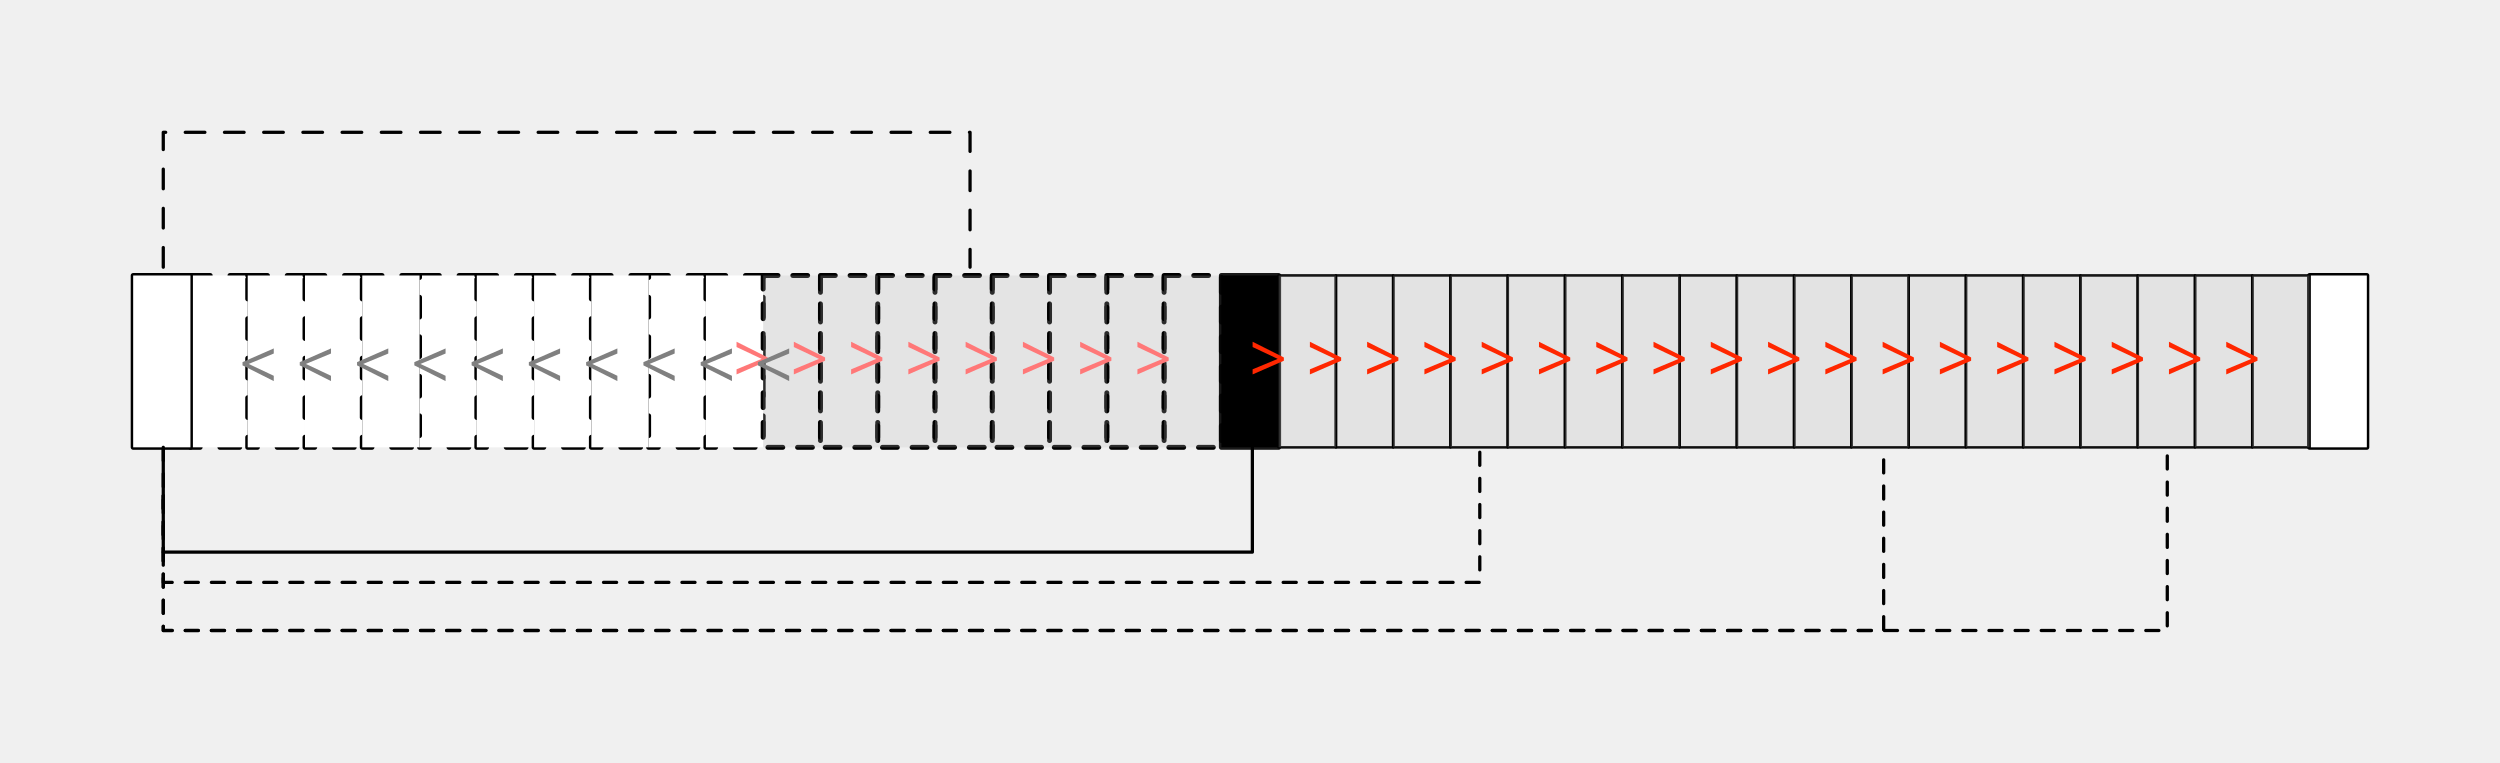
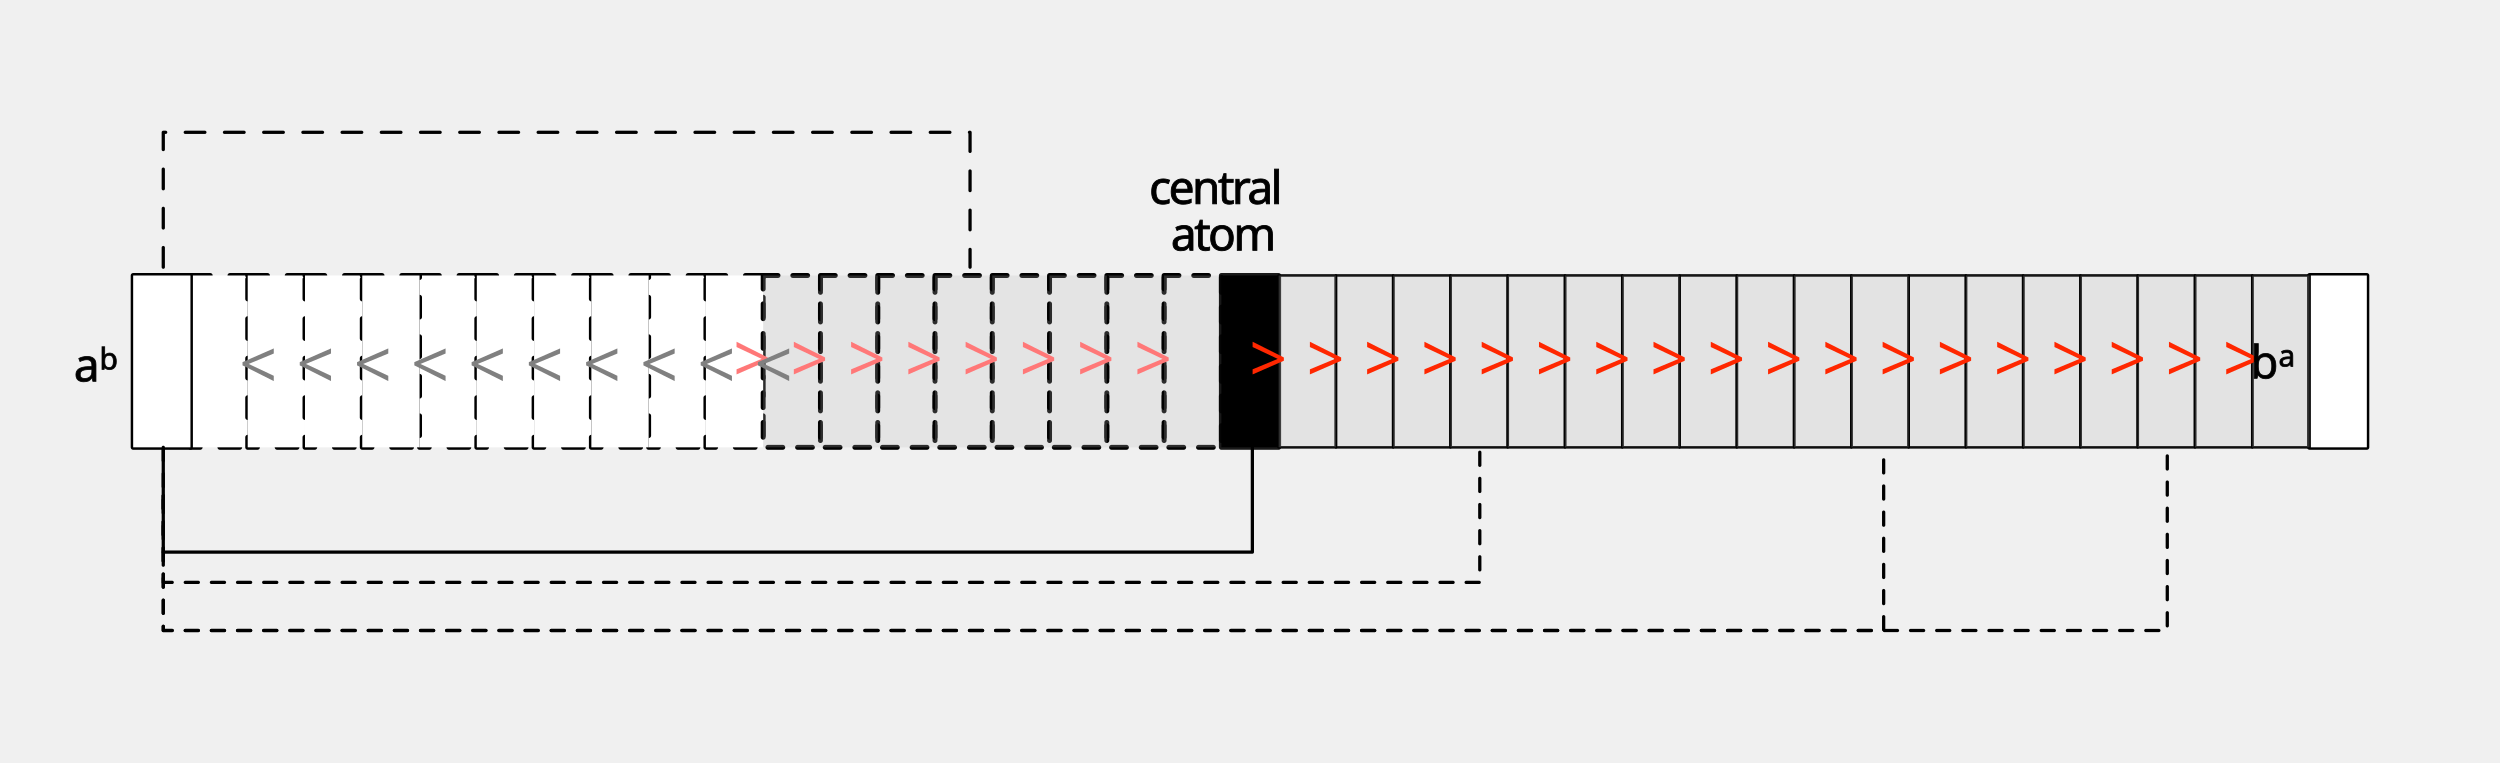
<svg xmlns="http://www.w3.org/2000/svg" width="191.274" height="58.364" id="svg2" version="1.0">
  <defs id="defs4">
    </defs>
  <g id="layer1" transform="translate(75.66095,211.2985)">
    <rect style="opacity:1;fill:#ffffff;fill-opacity:1;fill-rule:evenodd;stroke:#000000;stroke-width:0.378;stroke-linecap:round;stroke-linejoin:round;stroke-miterlimit:4;stroke-dasharray:1.512, 1.512;stroke-dashoffset:0;stroke-opacity:1;paint-order:stroke fill markers;stop-color:#000000" id="rect857-5" width="4.382" height="13.146" x="-61.09" y="-190.22" />
    <path style="fill:none;stroke:#000000;stroke-width:0.25;stroke-linecap:round;stroke-linejoin:round;stroke-miterlimit:4;stroke-dasharray:1, 1;stroke-dashoffset:0;stroke-opacity:1" d="m -63.169,-177.057 v 10.317 h 100.726 v -10.317" id="path873-5-5" />
    <rect style="opacity:1;fill:#ffffff;fill-opacity:1;fill-rule:evenodd;stroke:#000000;stroke-width:0.378;stroke-linecap:round;stroke-linejoin:round;stroke-miterlimit:4;stroke-dasharray:none;stroke-dashoffset:0;stroke-opacity:1;paint-order:stroke fill markers;stop-color:#000000" id="rect857" width="4.382" height="13.146" x="-65.472" y="-190.22" />
    <rect style="opacity:1;fill:#ffffff;fill-opacity:1;fill-rule:evenodd;stroke:#000000;stroke-width:0.378;stroke-linecap:round;stroke-linejoin:round;stroke-miterlimit:4;stroke-dasharray:1.512, 1.512;stroke-dashoffset:0;stroke-opacity:1;paint-order:stroke fill markers;stop-color:#000000" id="rect857-5-5" width="4.382" height="13.146" x="-56.708" y="-190.22" />
    <rect style="opacity:1;fill:#ffffff;fill-opacity:1;fill-rule:evenodd;stroke:#000000;stroke-width:0.378;stroke-linecap:round;stroke-linejoin:round;stroke-miterlimit:4;stroke-dasharray:1.512, 1.512;stroke-dashoffset:0;stroke-opacity:1;paint-order:stroke fill markers;stop-color:#000000" id="rect857-5-2" width="4.382" height="13.146" x="-52.326" y="-190.22" />
    <rect style="opacity:1;fill:#ffffff;fill-opacity:1;fill-rule:evenodd;stroke:#000000;stroke-width:0.378;stroke-linecap:round;stroke-linejoin:round;stroke-miterlimit:4;stroke-dasharray:1.512, 1.512;stroke-dashoffset:0;stroke-opacity:1;paint-order:stroke fill markers;stop-color:#000000" id="rect857-5-3" width="4.382" height="13.146" x="-43.562" y="-190.22" />
    <rect style="opacity:1;fill:#ffffff;fill-opacity:1;fill-rule:evenodd;stroke:#000000;stroke-width:0.378;stroke-linecap:round;stroke-linejoin:round;stroke-miterlimit:4;stroke-dasharray:1.512, 1.512;stroke-dashoffset:0;stroke-opacity:1;paint-order:stroke fill markers;stop-color:#000000" id="rect857-6" width="4.382" height="13.146" x="-47.944" y="-190.22" />
    <rect style="opacity:1;fill:#ffffff;fill-opacity:1;fill-rule:evenodd;stroke:#000000;stroke-width:0.378;stroke-linecap:round;stroke-linejoin:round;stroke-miterlimit:4;stroke-dasharray:1.512, 1.512;stroke-dashoffset:0;stroke-opacity:1;paint-order:stroke fill markers;stop-color:#000000" id="rect857-5-5-3" width="4.382" height="13.146" x="-39.18" y="-190.22" />
    <rect style="opacity:1;fill:#ffffff;fill-opacity:1;fill-rule:evenodd;stroke:#000000;stroke-width:0.378;stroke-linecap:round;stroke-linejoin:round;stroke-miterlimit:4;stroke-dasharray:1.512, 1.512;stroke-dashoffset:0;stroke-opacity:1;paint-order:stroke fill markers;stop-color:#000000" id="rect857-5-2-0" width="4.382" height="13.146" x="-34.798" y="-190.22" />
    <rect style="opacity:1;fill:#ffffff;fill-opacity:1;fill-rule:evenodd;stroke:#000000;stroke-width:0.378;stroke-linecap:round;stroke-linejoin:round;stroke-miterlimit:4;stroke-dasharray:1.512, 1.512;stroke-dashoffset:0;stroke-opacity:1;paint-order:stroke fill markers;stop-color:#000000" id="rect857-5-38" width="4.382" height="13.146" x="-26.034" y="-190.22" />
    <rect style="opacity:1;fill:#ffffff;fill-opacity:1;fill-rule:evenodd;stroke:#000000;stroke-width:0.378;stroke-linecap:round;stroke-linejoin:round;stroke-miterlimit:4;stroke-dasharray:1.512, 1.512;stroke-dashoffset:0;stroke-opacity:1;paint-order:stroke fill markers;stop-color:#000000" id="rect857-4" width="4.382" height="13.146" x="-30.416" y="-190.22" />
    <rect style="opacity:1;fill:#ffffff;fill-opacity:1;fill-rule:evenodd;stroke:#000000;stroke-width:0.378;stroke-linecap:round;stroke-linejoin:round;stroke-miterlimit:4;stroke-dasharray:1.512, 1.512;stroke-dashoffset:0;stroke-opacity:1;paint-order:stroke fill markers;stop-color:#000000" id="rect857-5-5-0" width="4.382" height="13.146" x="-21.652" y="-190.22" />
    <rect style="opacity:1;fill:#bababa;fill-opacity:0.238;fill-rule:evenodd;stroke:#000000;stroke-width:0.378;stroke-linecap:round;stroke-linejoin:round;stroke-miterlimit:4;stroke-dasharray:1.134, 1.134;stroke-dashoffset:0;stroke-opacity:1;paint-order:stroke fill markers;stop-color:#000000" id="rect857-5-2-09" width="4.382" height="13.146" x="-17.271" y="-190.22" />
    <rect style="opacity:1;fill:#bababa;fill-opacity:0.238;fill-rule:evenodd;stroke:#000000;stroke-width:0.378;stroke-linecap:round;stroke-linejoin:round;stroke-miterlimit:4;stroke-dasharray:1.134, 1.134;stroke-dashoffset:0;stroke-opacity:1;paint-order:stroke fill markers;stop-color:#000000" id="rect857-5-55" width="4.382" height="13.146" x="-8.507" y="-190.22" />
    <rect style="opacity:1;fill:#bababa;fill-opacity:0.238;fill-rule:evenodd;stroke:#000000;stroke-width:0.378;stroke-linecap:round;stroke-linejoin:round;stroke-miterlimit:4;stroke-dasharray:1.134, 1.134;stroke-dashoffset:0;stroke-opacity:1;paint-order:stroke fill markers;stop-color:#000000" id="rect857-8" width="4.382" height="13.146" x="-12.889" y="-190.22" />
    <rect style="opacity:1;fill:#bababa;fill-opacity:0.238;fill-rule:evenodd;stroke:#000000;stroke-width:0.378;stroke-linecap:round;stroke-linejoin:round;stroke-miterlimit:4;stroke-dasharray:1.134, 1.134;stroke-dashoffset:0;stroke-opacity:1;paint-order:stroke fill markers;stop-color:#000000" id="rect857-5-5-5" width="4.382" height="13.146" x="-4.125" y="-190.22" />
    <rect style="opacity:1;fill:#bababa;fill-opacity:0.238;fill-rule:evenodd;stroke:#000000;stroke-width:0.378;stroke-linecap:round;stroke-linejoin:round;stroke-miterlimit:4;stroke-dasharray:1.134, 1.134;stroke-dashoffset:0;stroke-opacity:1;paint-order:stroke fill markers;stop-color:#000000" id="rect857-5-2-6" width="4.382" height="13.146" x="0.257" y="-190.22" />
    <rect style="opacity:1;fill:#bababa;fill-opacity:0.238;fill-rule:evenodd;stroke:#000000;stroke-width:0.378;stroke-linecap:round;stroke-linejoin:round;stroke-miterlimit:4;stroke-dasharray:1.134, 1.134;stroke-dashoffset:0;stroke-opacity:1;paint-order:stroke fill markers;stop-color:#000000" id="rect857-5-9" width="4.382" height="13.146" x="9.021" y="-190.22" />
    <rect style="opacity:1;fill:#bababa;fill-opacity:0.238;fill-rule:evenodd;stroke:#000000;stroke-width:0.378;stroke-linecap:round;stroke-linejoin:round;stroke-miterlimit:4;stroke-dasharray:1.134, 1.134;stroke-dashoffset:0;stroke-opacity:1;paint-order:stroke fill markers;stop-color:#000000" id="rect857-0" width="4.382" height="13.146" x="4.639" y="-190.22" />
    <rect style="opacity:1;fill:#bababa;fill-opacity:0.238;fill-rule:evenodd;stroke:#000000;stroke-width:0.378;stroke-linecap:round;stroke-linejoin:round;stroke-miterlimit:4;stroke-dasharray:1.134, 1.134;stroke-dashoffset:0;stroke-opacity:1;paint-order:stroke fill markers;stop-color:#000000" id="rect857-5-5-55" width="4.382" height="13.146" x="13.403" y="-190.22" />
    <rect style="opacity:1;fill:#000000;fill-opacity:1;fill-rule:evenodd;stroke:#000000;stroke-width:0.378;stroke-linecap:round;stroke-linejoin:round;stroke-miterlimit:4;stroke-dasharray:none;stroke-dashoffset:0;stroke-opacity:0.894;paint-order:stroke fill markers;stop-color:#000000" id="rect857-5-2-63" width="4.382" height="13.146" x="17.785" y="-190.22" />
    <rect style="opacity:1;fill:#bababa;fill-opacity:0.239;fill-rule:evenodd;stroke:#000000;stroke-width:0.2;stroke-linecap:round;stroke-linejoin:round;stroke-miterlimit:4;stroke-dasharray:none;stroke-dashoffset:0;stroke-opacity:1;paint-order:stroke fill markers;stop-color:#000000" id="rect857-5-4" width="4.382" height="13.146" x="26.549" y="-190.22" />
    <rect style="opacity:1;fill:#bababa;fill-opacity:0.239;fill-rule:evenodd;stroke:#000000;stroke-width:0.2;stroke-linecap:round;stroke-linejoin:round;stroke-miterlimit:4;stroke-dasharray:none;stroke-dashoffset:0;stroke-opacity:1;paint-order:stroke fill markers;stop-color:#000000" id="rect857-7" width="4.382" height="13.146" x="22.167" y="-190.22" />
    <rect style="opacity:1;fill:#bababa;fill-opacity:0.239;fill-rule:evenodd;stroke:#000000;stroke-width:0.2;stroke-linecap:round;stroke-linejoin:round;stroke-miterlimit:4;stroke-dasharray:none;stroke-dashoffset:0;stroke-opacity:1;paint-order:stroke fill markers;stop-color:#000000" id="rect857-5-5-4" width="4.382" height="13.146" x="30.931" y="-190.22" />
    <rect style="opacity:1;fill:#bababa;fill-opacity:0.239;fill-rule:evenodd;stroke:#000000;stroke-width:0.2;stroke-linecap:round;stroke-linejoin:round;stroke-miterlimit:4;stroke-dasharray:none;stroke-dashoffset:0;stroke-opacity:1;paint-order:stroke fill markers;stop-color:#000000" id="rect857-5-2-1" width="4.382" height="13.146" x="35.313" y="-190.22" />
    <rect style="opacity:1;fill:#bababa;fill-opacity:0.239;fill-rule:evenodd;stroke:#000000;stroke-width:0.2;stroke-linecap:round;stroke-linejoin:round;stroke-miterlimit:4;stroke-dasharray:none;stroke-dashoffset:0;stroke-opacity:1;paint-order:stroke fill markers;stop-color:#000000" id="rect857-5-5-5-9" width="4.382" height="13.146" x="39.695" y="-190.22" />
    <rect style="opacity:1;fill:#bababa;fill-opacity:0.239;fill-rule:evenodd;stroke:#000000;stroke-width:0.2;stroke-linecap:round;stroke-linejoin:round;stroke-miterlimit:4;stroke-dasharray:none;stroke-dashoffset:0;stroke-opacity:1;paint-order:stroke fill markers;stop-color:#000000" id="rect857-5-2-6-7" width="4.382" height="13.146" x="44.077" y="-190.22" />
    <rect style="opacity:1;fill:#bababa;fill-opacity:0.239;fill-rule:evenodd;stroke:#000000;stroke-width:0.2;stroke-linecap:round;stroke-linejoin:round;stroke-miterlimit:4;stroke-dasharray:none;stroke-dashoffset:0;stroke-opacity:1;paint-order:stroke fill markers;stop-color:#000000" id="rect857-5-9-3" width="4.382" height="13.146" x="52.841" y="-190.22" />
    <rect style="opacity:1;fill:#bababa;fill-opacity:0.239;fill-rule:evenodd;stroke:#000000;stroke-width:0.2;stroke-linecap:round;stroke-linejoin:round;stroke-miterlimit:4;stroke-dasharray:none;stroke-dashoffset:0;stroke-opacity:1;paint-order:stroke fill markers;stop-color:#000000" id="rect857-0-1" width="4.382" height="13.146" x="48.459" y="-190.22" />
    <rect style="opacity:1;fill:#bababa;fill-opacity:0.239;fill-rule:evenodd;stroke:#000000;stroke-width:0.2;stroke-linecap:round;stroke-linejoin:round;stroke-miterlimit:4;stroke-dasharray:none;stroke-dashoffset:0;stroke-opacity:1;paint-order:stroke fill markers;stop-color:#000000" id="rect857-5-5-55-0" width="4.382" height="13.146" x="57.223" y="-190.22" />
    <rect style="opacity:1;fill:#bababa;fill-opacity:0.239;fill-rule:evenodd;stroke:#000000;stroke-width:0.2;stroke-linecap:round;stroke-linejoin:round;stroke-miterlimit:4;stroke-dasharray:none;stroke-dashoffset:0;stroke-opacity:1;paint-order:stroke fill markers;stop-color:#000000" id="rect857-5-2-63-2" width="4.382" height="13.146" x="61.605" y="-190.22" />
    <rect style="opacity:1;fill:#bababa;fill-opacity:0.239;fill-rule:evenodd;stroke:#000000;stroke-width:0.2;stroke-linecap:round;stroke-linejoin:round;stroke-miterlimit:4;stroke-dasharray:none;stroke-dashoffset:0;stroke-opacity:1;paint-order:stroke fill markers;stop-color:#000000" id="rect857-5-4-3" width="4.382" height="13.146" x="70.368" y="-190.22" />
    <rect style="opacity:1;fill:#bababa;fill-opacity:0.239;fill-rule:evenodd;stroke:#000000;stroke-width:0.2;stroke-linecap:round;stroke-linejoin:round;stroke-miterlimit:4;stroke-dasharray:none;stroke-dashoffset:0;stroke-opacity:1;paint-order:stroke fill markers;stop-color:#000000" id="rect857-7-7" width="4.382" height="13.146" x="65.986" y="-190.22" />
    <rect style="opacity:1;fill:#bababa;fill-opacity:0.239;fill-rule:evenodd;stroke:#000000;stroke-width:0.2;stroke-linecap:round;stroke-linejoin:round;stroke-miterlimit:4;stroke-dasharray:none;stroke-dashoffset:0;stroke-opacity:1;paint-order:stroke fill markers;stop-color:#000000" id="rect857-5-5-4-1" width="4.382" height="13.146" x="74.75" y="-190.22" />
    <rect style="opacity:1;fill:#bababa;fill-opacity:0.239;fill-rule:evenodd;stroke:#000000;stroke-width:0.2;stroke-linecap:round;stroke-linejoin:round;stroke-miterlimit:4;stroke-dasharray:none;stroke-dashoffset:0;stroke-opacity:1;paint-order:stroke fill markers;stop-color:#000000" id="rect857-5-2-1-8" width="4.382" height="13.146" x="79.132" y="-190.22" />
    <rect style="opacity:1;fill:#bababa;fill-opacity:0.239;fill-rule:evenodd;stroke:#000000;stroke-width:0.2;stroke-linecap:round;stroke-linejoin:round;stroke-miterlimit:4;stroke-dasharray:none;stroke-dashoffset:0;stroke-opacity:1;paint-order:stroke fill markers;stop-color:#000000" id="rect857-5-4-3-1" width="4.382" height="13.146" x="83.514" y="-190.22" />
    <rect style="opacity:1;fill:#bababa;fill-opacity:0.239;fill-rule:evenodd;stroke:#000000;stroke-width:0.2;stroke-linecap:round;stroke-linejoin:round;stroke-miterlimit:4;stroke-dasharray:none;stroke-dashoffset:0;stroke-opacity:1;paint-order:stroke fill markers;stop-color:#000000" id="rect857-5-5-4-1-0" width="4.382" height="13.146" x="87.896" y="-190.22" />
    <rect style="opacity:1;fill:#ffffff;fill-opacity:1;fill-rule:evenodd;stroke:#000000;stroke-width:0.378;stroke-linecap:round;stroke-linejoin:round;stroke-miterlimit:4;stroke-dasharray:none;stroke-dashoffset:0;stroke-opacity:1;paint-order:stroke fill markers;stop-color:#000000" id="rect857-5-2-1-8-3" width="4.382" height="13.146" x="101.042" y="-190.22" />
    <path style="fill:none;stroke:#000000;stroke-width:0.25;stroke-linecap:round;stroke-linejoin:round;stroke-miterlimit:4;stroke-dasharray:1, 1;stroke-dashoffset:0;stroke-opacity:1" d="m -63.169,-173.376 v 10.317 H 68.457 v -14.017" id="path873-5-5-7" />
    <path style="fill:none;stroke:#000000;stroke-width:0.25;stroke-linecap:round;stroke-linejoin:round;stroke-miterlimit:4;stroke-dasharray:none;stroke-opacity:1" d="m -63.169,-177.074 v 8.017 h 83.326 v -8.017" id="path873-8" />
    <rect style="fill:#bababa;fill-opacity:0.239;fill-rule:evenodd;stroke:#000000;stroke-width:0.2;stroke-linecap:round;stroke-linejoin:round;stroke-miterlimit:4;stroke-dasharray:none;stroke-dashoffset:0;stroke-opacity:1;paint-order:stroke fill markers;stop-color:#000000" id="rect857-5-4-3-1-4" width="4.382" height="13.146" x="92.278" y="-190.22" />
    <rect style="fill:#bababa;fill-opacity:0.239;fill-rule:evenodd;stroke:#000000;stroke-width:0.2;stroke-linecap:round;stroke-linejoin:round;stroke-miterlimit:4;stroke-dasharray:none;stroke-dashoffset:0;stroke-opacity:1;paint-order:stroke fill markers;stop-color:#000000" id="rect857-5-5-4-1-0-3" width="4.382" height="13.146" x="96.66" y="-190.22" />
    <path style="fill:none;stroke:#000000;stroke-width:0.25;stroke-linecap:round;stroke-linejoin:round;stroke-miterlimit:4;stroke-dasharray:1, 1;stroke-dashoffset:0;stroke-opacity:1" d="m -63.169,-173.376 v 10.317 H 90.157 v -14.217" id="path873-5-5-7-9" />
    <path style="fill:none;stroke:#000000;stroke-width:0.25;stroke-linecap:round;stroke-linejoin:round;stroke-miterlimit:4;stroke-dasharray:1.5,1.5;stroke-dashoffset:0;stroke-opacity:1" d="m -63.169,-190.857 v -10.317 h 61.726 v 10.317" id="path873-5-5-3" />
    <text xml:space="preserve" style="font-size:5.084px;line-height:1.25;font-family:Palatino;-inkscape-font-specification:Palatino;font-variant-ligatures:none;text-align:center;letter-spacing:-0.132px;text-anchor:middle;stroke-width:0.095;fill:#ff2700;fill-opacity:1;" x="24.36" y="-182.058" id="text886">
      <tspan id="tspan884" x="24.294" y="-182.058" style="font-style:normal;font-variant:normal;font-weight:normal;font-stretch:normal;font-family:'SF Mono';-inkscape-font-specification:'SF Mono';stroke-width:0.095;fill:#ff2700;fill-opacity:1;">&gt;</tspan>
    </text>
    <text xml:space="preserve" style="font-size:5.084px;line-height:1.25;font-family:Palatino;-inkscape-font-specification:Palatino;font-variant-ligatures:none;text-align:center;letter-spacing:-0.132px;text-anchor:middle;stroke-width:0.095;fill:#ff2700;fill-opacity:1;" x="28.742" y="-182.058" id="text886-9">
      <tspan id="tspan884-0" x="28.676" y="-182.058" style="font-style:normal;font-variant:normal;font-weight:normal;font-stretch:normal;font-family:'SF Mono';-inkscape-font-specification:'SF Mono';stroke-width:0.095;fill:#ff2700;fill-opacity:1;">&gt;</tspan>
    </text>
    <text xml:space="preserve" style="font-size:5.084px;line-height:1.25;font-family:Palatino;-inkscape-font-specification:Palatino;font-variant-ligatures:none;text-align:center;letter-spacing:-0.132px;text-anchor:middle;stroke-width:0.095;fill:#ff2700;fill-opacity:1;" x="33.124" y="-182.058" id="text886-8">
      <tspan id="tspan884-4" x="33.058" y="-182.058" style="font-style:normal;font-variant:normal;font-weight:normal;font-stretch:normal;font-family:'SF Mono';-inkscape-font-specification:'SF Mono';stroke-width:0.095;fill:#ff2700;fill-opacity:1;">&gt;</tspan>
    </text>
    <text xml:space="preserve" style="font-size:5.084px;line-height:1.25;font-family:Palatino;-inkscape-font-specification:Palatino;font-variant-ligatures:none;text-align:center;letter-spacing:-0.132px;text-anchor:middle;stroke-width:0.095;fill:#ff2700;fill-opacity:1;" x="37.506" y="-182.058" id="text886-4">
      <tspan id="tspan884-6" x="37.44" y="-182.058" style="font-style:normal;font-variant:normal;font-weight:normal;font-stretch:normal;font-family:'SF Mono';-inkscape-font-specification:'SF Mono';stroke-width:0.095;fill:#ff2700;fill-opacity:1;">&gt;</tspan>
    </text>
    <text xml:space="preserve" style="font-size:5.084px;line-height:1.25;font-family:Palatino;-inkscape-font-specification:Palatino;font-variant-ligatures:none;text-align:center;letter-spacing:-0.132px;text-anchor:middle;stroke-width:0.095;fill:#ff2700;fill-opacity:1;" x="41.888" y="-182.058" id="text886-3">
      <tspan id="tspan884-8" x="41.822" y="-182.058" style="font-style:normal;font-variant:normal;font-weight:normal;font-stretch:normal;font-family:'SF Mono';-inkscape-font-specification:'SF Mono';stroke-width:0.095;fill:#ff2700;fill-opacity:1;">&gt;</tspan>
    </text>
    <text xml:space="preserve" style="font-size:5.084px;line-height:1.25;font-family:Palatino;-inkscape-font-specification:Palatino;font-variant-ligatures:none;text-align:center;letter-spacing:-0.132px;text-anchor:middle;stroke-width:0.095;fill:#ff2700;fill-opacity:1;" x="46.27" y="-182.058" id="text886-40">
      <tspan id="tspan884-09" x="46.204" y="-182.058" style="font-style:normal;font-variant:normal;font-weight:normal;font-stretch:normal;font-family:'SF Mono';-inkscape-font-specification:'SF Mono';stroke-width:0.095;fill:#ff2700;fill-opacity:1;">&gt;</tspan>
    </text>
    <text xml:space="preserve" style="font-size:5.084px;line-height:1.25;font-family:Palatino;-inkscape-font-specification:Palatino;font-variant-ligatures:none;text-align:center;letter-spacing:-0.132px;text-anchor:middle;stroke-width:0.095;fill:#ff2700;fill-opacity:1;" x="50.652" y="-182.058" id="text886-7">
      <tspan id="tspan884-5" x="50.586" y="-182.058" style="font-style:normal;font-variant:normal;font-weight:normal;font-stretch:normal;font-family:'SF Mono';-inkscape-font-specification:'SF Mono';stroke-width:0.095;fill:#ff2700;fill-opacity:1;">&gt;</tspan>
    </text>
    <text xml:space="preserve" style="font-size:5.084px;line-height:1.25;font-family:Palatino;-inkscape-font-specification:Palatino;font-variant-ligatures:none;text-align:center;letter-spacing:-0.132px;text-anchor:middle;stroke-width:0.095;fill:#ff2700;fill-opacity:1;" x="55.034" y="-182.058" id="text886-2">
      <tspan id="tspan884-9" x="54.968" y="-182.058" style="font-style:normal;font-variant:normal;font-weight:normal;font-stretch:normal;font-family:'SF Mono';-inkscape-font-specification:'SF Mono';stroke-width:0.095;fill:#ff2700;fill-opacity:1;">&gt;</tspan>
    </text>
    <text xml:space="preserve" style="font-size:5.084px;line-height:1.25;font-family:Palatino;-inkscape-font-specification:Palatino;font-variant-ligatures:none;text-align:center;letter-spacing:-0.132px;text-anchor:middle;stroke-width:0.095;fill:#ff2700;fill-opacity:1;" x="59.416" y="-182.058" id="text886-75">
      <tspan id="tspan884-65" x="59.35" y="-182.058" style="font-style:normal;font-variant:normal;font-weight:normal;font-stretch:normal;font-family:'SF Mono';-inkscape-font-specification:'SF Mono';stroke-width:0.095;fill:#ff2700;fill-opacity:1;">&gt;</tspan>
    </text>
    <text xml:space="preserve" style="font-size:5.084px;line-height:1.25;font-family:Palatino;-inkscape-font-specification:Palatino;font-variant-ligatures:none;text-align:center;letter-spacing:-0.132px;text-anchor:middle;stroke-width:0.095;fill:#ff2700;fill-opacity:1;" x="63.798" y="-182.058" id="text886-30">
      <tspan id="tspan884-48" x="63.732" y="-182.058" style="font-style:normal;font-variant:normal;font-weight:normal;font-stretch:normal;font-family:'SF Mono';-inkscape-font-specification:'SF Mono';stroke-width:0.095;fill:#ff2700;fill-opacity:1;">&gt;</tspan>
    </text>
    <text xml:space="preserve" style="font-size:5.084px;line-height:1.25;font-family:Palatino;-inkscape-font-specification:Palatino;font-variant-ligatures:none;text-align:center;letter-spacing:-0.132px;text-anchor:middle;stroke-width:0.095;fill:#ff2700;fill-opacity:1;" x="68.18" y="-182.058" id="text886-5">
      <tspan id="tspan884-42" x="68.114" y="-182.058" style="font-style:normal;font-variant:normal;font-weight:normal;font-stretch:normal;font-family:'SF Mono';-inkscape-font-specification:'SF Mono';stroke-width:0.095;fill:#ff2700;fill-opacity:1;">&gt;</tspan>
    </text>
    <text xml:space="preserve" style="font-size:5.084px;line-height:1.25;font-family:Palatino;-inkscape-font-specification:Palatino;font-variant-ligatures:none;text-align:center;letter-spacing:-0.132px;text-anchor:middle;stroke-width:0.095;fill:#ff2700;fill-opacity:1;" x="72.562" y="-182.058" id="text886-1">
      <tspan id="tspan884-92" x="72.496" y="-182.058" style="font-style:normal;font-variant:normal;font-weight:normal;font-stretch:normal;font-family:'SF Mono';-inkscape-font-specification:'SF Mono';stroke-width:0.095;fill:#ff2700;fill-opacity:1;">&gt;</tspan>
    </text>
    <text xml:space="preserve" style="font-size:5.084px;line-height:1.25;font-family:Palatino;-inkscape-font-specification:Palatino;font-variant-ligatures:none;text-align:center;letter-spacing:-0.132px;text-anchor:middle;stroke-width:0.095;fill:#ff2700;fill-opacity:1;" x="76.944" y="-182.058" id="text886-86">
      <tspan id="tspan884-2" x="76.878" y="-182.058" style="font-style:normal;font-variant:normal;font-weight:normal;font-stretch:normal;font-family:'SF Mono';-inkscape-font-specification:'SF Mono';stroke-width:0.095;fill:#ff2700;fill-opacity:1;">&gt;</tspan>
    </text>
    <text xml:space="preserve" style="font-size:5.084px;line-height:1.25;font-family:Palatino;-inkscape-font-specification:Palatino;font-variant-ligatures:none;text-align:center;letter-spacing:-0.132px;text-anchor:middle;stroke-width:0.095;fill:#ff2700;fill-opacity:1;" x="81.326" y="-182.058" id="text886-51">
      <tspan id="tspan884-3" x="81.26" y="-182.058" style="font-style:normal;font-variant:normal;font-weight:normal;font-stretch:normal;font-family:'SF Mono';-inkscape-font-specification:'SF Mono';stroke-width:0.095;fill:#ff2700;fill-opacity:1;">&gt;</tspan>
    </text>
    <text xml:space="preserve" style="font-size:5.084px;line-height:1.25;font-family:Palatino;-inkscape-font-specification:Palatino;font-variant-ligatures:none;text-align:center;letter-spacing:-0.132px;text-anchor:middle;stroke-width:0.095;fill:#ff2700;fill-opacity:1;" x="85.708" y="-182.058" id="text886-50">
      <tspan id="tspan884-21" x="85.641" y="-182.058" style="font-style:normal;font-variant:normal;font-weight:normal;font-stretch:normal;font-family:'SF Mono';-inkscape-font-specification:'SF Mono';stroke-width:0.095;fill:#ff2700;fill-opacity:1;">&gt;</tspan>
    </text>
    <text xml:space="preserve" style="font-size:5.084px;line-height:1.25;font-family:Palatino;-inkscape-font-specification:Palatino;font-variant-ligatures:none;text-align:center;letter-spacing:-0.132px;text-anchor:middle;stroke-width:0.095;fill:#ff2700;fill-opacity:1;" x="90.09" y="-182.058" id="text886-87">
      <tspan id="tspan884-1" x="90.023" y="-182.058" style="font-style:normal;font-variant:normal;font-weight:normal;font-stretch:normal;font-family:'SF Mono';-inkscape-font-specification:'SF Mono';stroke-width:0.095;fill:#ff2700;fill-opacity:1;">&gt;</tspan>
    </text>
    <text xml:space="preserve" style="font-size:5.084px;line-height:1.25;font-family:Palatino;-inkscape-font-specification:Palatino;font-variant-ligatures:none;text-align:center;letter-spacing:-0.132px;text-anchor:middle;stroke-width:0.095;fill:#ff2700;fill-opacity:1;" x="94.472" y="-182.058" id="text886-56">
      <tspan id="tspan884-7" x="94.405" y="-182.058" style="font-style:normal;font-variant:normal;font-weight:normal;font-stretch:normal;font-family:'SF Mono';-inkscape-font-specification:'SF Mono';stroke-width:0.095;fill:#ff2700;fill-opacity:1;">&gt;</tspan>
    </text>
    <text xml:space="preserve" style="font-size:5.084px;line-height:1.25;font-family:Palatino;-inkscape-font-specification:Palatino;font-variant-ligatures:none;text-align:center;letter-spacing:-0.132px;text-anchor:middle;stroke-width:0.095;fill:#ff2700;fill-opacity:1;" x="98.854" y="-182.058" id="text886-41">
      <tspan id="tspan884-61" x="98.787" y="-182.058" style="font-style:normal;font-variant:normal;font-weight:normal;font-stretch:normal;font-family:'SF Mono';-inkscape-font-specification:'SF Mono';stroke-width:0.095;fill:#ff2700;fill-opacity:1;">&gt;</tspan>
    </text>
    <text xml:space="preserve" style="font-size:5.084px;line-height:1.25;font-family:Palatino;-inkscape-font-specification:Palatino;font-variant-ligatures:none;text-align:center;letter-spacing:-0.132px;text-anchor:middle;stroke-width:0.095;stroke:none;stroke-opacity:1;fill:#ff7878;fill-opacity:1;" x="-15.124" y="-182.058" id="text886-43">
      <tspan id="tspan884-04" x="-15.19" y="-182.058" style="font-style:normal;font-variant:normal;font-weight:normal;font-stretch:normal;font-family:'SF Mono';-inkscape-font-specification:'SF Mono';stroke-width:0.095;stroke:none;stroke-opacity:1;fill:#ff7878;fill-opacity:1;">&gt;</tspan>
    </text>
    <text xml:space="preserve" style="font-size:5.084px;line-height:1.25;font-family:Palatino;-inkscape-font-specification:Palatino;font-variant-ligatures:none;text-align:center;letter-spacing:-0.132px;text-anchor:middle;stroke-width:0.095;stroke:none;stroke-opacity:1;fill:#ff7878;fill-opacity:1;" x="-10.742" y="-182.058" id="text886-9-8">
      <tspan id="tspan884-0-7" x="-10.808" y="-182.058" style="font-style:normal;font-variant:normal;font-weight:normal;font-stretch:normal;font-family:'SF Mono';-inkscape-font-specification:'SF Mono';stroke-width:0.095;stroke:none;stroke-opacity:1;fill:#ff7878;fill-opacity:1;">&gt;</tspan>
    </text>
    <text xml:space="preserve" style="font-size:5.084px;line-height:1.25;font-family:Palatino;-inkscape-font-specification:Palatino;font-variant-ligatures:none;text-align:center;letter-spacing:-0.132px;text-anchor:middle;stroke-width:0.095;stroke:none;stroke-opacity:1;fill:#ff7878;fill-opacity:1;" x="-6.36" y="-182.058" id="text886-8-5">
      <tspan id="tspan884-4-9" x="-6.426" y="-182.058" style="font-style:normal;font-variant:normal;font-weight:normal;font-stretch:normal;font-family:'SF Mono';-inkscape-font-specification:'SF Mono';stroke-width:0.095;stroke:none;stroke-opacity:1;fill:#ff7878;fill-opacity:1;">&gt;</tspan>
    </text>
    <text xml:space="preserve" style="font-size:5.084px;line-height:1.25;font-family:Palatino;-inkscape-font-specification:Palatino;font-variant-ligatures:none;text-align:center;letter-spacing:-0.132px;text-anchor:middle;stroke-width:0.095;stroke:none;stroke-opacity:1;fill:#ff7878;fill-opacity:1;" x="-1.978" y="-182.058" id="text886-4-5">
      <tspan id="tspan884-6-3" x="-2.045" y="-182.058" style="font-style:normal;font-variant:normal;font-weight:normal;font-stretch:normal;font-family:'SF Mono';-inkscape-font-specification:'SF Mono';stroke-width:0.095;stroke:none;stroke-opacity:1;fill:#ff7878;fill-opacity:1;">&gt;</tspan>
    </text>
    <text xml:space="preserve" style="font-size:5.084px;line-height:1.25;font-family:Palatino;-inkscape-font-specification:Palatino;font-variant-ligatures:none;text-align:center;letter-spacing:-0.132px;text-anchor:middle;stroke-width:0.095;stroke:none;stroke-opacity:1;fill:#ff7878;fill-opacity:1;" x="2.404" y="-182.058" id="text886-3-2">
      <tspan id="tspan884-8-7" x="2.337" y="-182.058" style="font-style:normal;font-variant:normal;font-weight:normal;font-stretch:normal;font-family:'SF Mono';-inkscape-font-specification:'SF Mono';stroke-width:0.095;stroke:none;stroke-opacity:1;fill:#ff7878;fill-opacity:1;">&gt;</tspan>
    </text>
    <text xml:space="preserve" style="font-size:5.084px;line-height:1.25;font-family:Palatino;-inkscape-font-specification:Palatino;font-variant-ligatures:none;text-align:center;letter-spacing:-0.132px;text-anchor:middle;stroke-width:0.095;stroke:none;stroke-opacity:1;fill:#ff7878;fill-opacity:1;" x="6.786" y="-182.058" id="text886-40-3">
      <tspan id="tspan884-09-9" x="6.719" y="-182.058" style="font-style:normal;font-variant:normal;font-weight:normal;font-stretch:normal;font-family:'SF Mono';-inkscape-font-specification:'SF Mono';stroke-width:0.095;stroke:none;stroke-opacity:1;fill:#ff7878;fill-opacity:1;">&gt;</tspan>
    </text>
    <text xml:space="preserve" style="font-size:5.084px;line-height:1.25;font-family:Palatino;-inkscape-font-specification:Palatino;font-variant-ligatures:none;text-align:center;letter-spacing:-0.132px;text-anchor:middle;stroke-width:0.095;stroke:none;stroke-opacity:1;fill:#ff7878;fill-opacity:1;" x="11.168" y="-182.058" id="text886-7-7">
      <tspan id="tspan884-5-7" x="11.101" y="-182.058" style="font-style:normal;font-variant:normal;font-weight:normal;font-stretch:normal;font-family:'SF Mono';-inkscape-font-specification:'SF Mono';stroke-width:0.095;stroke:none;stroke-opacity:1;fill:#ff7878;fill-opacity:1;">&gt;</tspan>
    </text>
    <text xml:space="preserve" style="font-size:5.084px;line-height:1.25;font-family:Palatino;-inkscape-font-specification:Palatino;font-variant-ligatures:none;text-align:center;letter-spacing:-0.132px;text-anchor:middle;stroke-width:0.095;stroke:none;stroke-opacity:1;fill:#ff7878;fill-opacity:1;" x="15.55" y="-182.058" id="text886-2-9">
      <tspan id="tspan884-9-5" x="15.483" y="-182.058" style="font-style:normal;font-variant:normal;font-weight:normal;font-stretch:normal;font-family:'SF Mono';-inkscape-font-specification:'SF Mono';stroke-width:0.095;stroke:none;stroke-opacity:1;fill:#ff7878;fill-opacity:1;">&gt;</tspan>
    </text>
    <text xml:space="preserve" style="font-size:5.084px;line-height:1.25;font-family:Palatino;-inkscape-font-specification:Palatino;font-variant-ligatures:none;text-align:center;letter-spacing:-0.132px;text-anchor:middle;fill:#808080;fill-opacity:1;stroke:none;stroke-width:0.095;stroke-opacity:1" x="58.902" y="185.235" id="text886-43-7" transform="scale(-1)">
      <tspan id="tspan884-04-6" x="58.835" y="185.235" style="font-style:normal;font-variant:normal;font-weight:normal;font-stretch:normal;font-family:'SF Mono';-inkscape-font-specification:'SF Mono';fill:#808080;fill-opacity:1;stroke:none;stroke-width:0.095;stroke-opacity:1">&gt;</tspan>
    </text>
    <text xml:space="preserve" style="font-size:5.084px;line-height:1.25;font-family:Palatino;-inkscape-font-specification:Palatino;font-variant-ligatures:none;text-align:center;letter-spacing:-0.132px;text-anchor:middle;fill:#808080;fill-opacity:1;stroke:none;stroke-width:0.095;stroke-opacity:1" x="54.52" y="185.235" id="text886-9-8-8" transform="scale(-1)">
      <tspan id="tspan884-0-7-2" x="54.453" y="185.235" style="font-style:normal;font-variant:normal;font-weight:normal;font-stretch:normal;font-family:'SF Mono';-inkscape-font-specification:'SF Mono';fill:#808080;fill-opacity:1;stroke:none;stroke-width:0.095;stroke-opacity:1">&gt;</tspan>
    </text>
    <text xml:space="preserve" style="font-size:5.084px;line-height:1.25;font-family:Palatino;-inkscape-font-specification:Palatino;font-variant-ligatures:none;text-align:center;letter-spacing:-0.132px;text-anchor:middle;fill:#808080;fill-opacity:1;stroke:none;stroke-width:0.095;stroke-opacity:1" x="50.138" y="185.235" id="text886-8-5-9" transform="scale(-1)">
      <tspan id="tspan884-4-9-9" x="50.071" y="185.235" style="font-style:normal;font-variant:normal;font-weight:normal;font-stretch:normal;font-family:'SF Mono';-inkscape-font-specification:'SF Mono';fill:#808080;fill-opacity:1;stroke:none;stroke-width:0.095;stroke-opacity:1">&gt;</tspan>
    </text>
    <text xml:space="preserve" style="font-size:5.084px;line-height:1.25;font-family:Palatino;-inkscape-font-specification:Palatino;font-variant-ligatures:none;text-align:center;letter-spacing:-0.132px;text-anchor:middle;fill:#808080;fill-opacity:1;stroke:none;stroke-width:0.095;stroke-opacity:1" x="45.756" y="185.235" id="text886-4-5-8" transform="scale(-1)">
      <tspan id="tspan884-6-3-3" x="45.689" y="185.235" style="font-style:normal;font-variant:normal;font-weight:normal;font-stretch:normal;font-family:'SF Mono';-inkscape-font-specification:'SF Mono';fill:#808080;fill-opacity:1;stroke:none;stroke-width:0.095;stroke-opacity:1">&gt;</tspan>
    </text>
    <text xml:space="preserve" style="font-size:5.084px;line-height:1.25;font-family:Palatino;-inkscape-font-specification:Palatino;font-variant-ligatures:none;text-align:center;letter-spacing:-0.132px;text-anchor:middle;fill:#808080;fill-opacity:1;stroke:none;stroke-width:0.095;stroke-opacity:1" x="41.374" y="185.235" id="text886-3-2-7" transform="scale(-1)">
      <tspan id="tspan884-8-7-1" x="41.307" y="185.235" style="font-style:normal;font-variant:normal;font-weight:normal;font-stretch:normal;font-family:'SF Mono';-inkscape-font-specification:'SF Mono';fill:#808080;fill-opacity:1;stroke:none;stroke-width:0.095;stroke-opacity:1">&gt;</tspan>
    </text>
    <text xml:space="preserve" style="font-size:5.084px;line-height:1.25;font-family:Palatino;-inkscape-font-specification:Palatino;font-variant-ligatures:none;text-align:center;letter-spacing:-0.132px;text-anchor:middle;fill:#808080;fill-opacity:1;stroke:none;stroke-width:0.095;stroke-opacity:1" x="36.992" y="185.235" id="text886-40-3-2" transform="scale(-1)">
      <tspan id="tspan884-09-9-6" x="36.926" y="185.235" style="font-style:normal;font-variant:normal;font-weight:normal;font-stretch:normal;font-family:'SF Mono';-inkscape-font-specification:'SF Mono';fill:#808080;fill-opacity:1;stroke:none;stroke-width:0.095;stroke-opacity:1">&gt;</tspan>
    </text>
    <text xml:space="preserve" style="font-size:5.084px;line-height:1.25;font-family:Palatino;-inkscape-font-specification:Palatino;font-variant-ligatures:none;text-align:center;letter-spacing:-0.132px;text-anchor:middle;fill:#808080;fill-opacity:1;stroke:none;stroke-width:0.095;stroke-opacity:1" x="32.61" y="185.235" id="text886-7-7-1" transform="scale(-1)">
      <tspan id="tspan884-5-7-7" x="32.544" y="185.235" style="font-style:normal;font-variant:normal;font-weight:normal;font-stretch:normal;font-family:'SF Mono';-inkscape-font-specification:'SF Mono';fill:#808080;fill-opacity:1;stroke:none;stroke-width:0.095;stroke-opacity:1">&gt;</tspan>
    </text>
    <text xml:space="preserve" style="font-size:5.084px;line-height:1.25;font-family:Palatino;-inkscape-font-specification:Palatino;font-variant-ligatures:none;text-align:center;letter-spacing:-0.132px;text-anchor:middle;fill:#808080;fill-opacity:1;stroke:none;stroke-width:0.095;stroke-opacity:1" x="28.228" y="185.235" id="text886-3-2-7-4" transform="scale(-1)">
      <tspan id="tspan884-8-7-1-9" x="28.162" y="185.235" style="font-style:normal;font-variant:normal;font-weight:normal;font-stretch:normal;font-family:'SF Mono';-inkscape-font-specification:'SF Mono';fill:#808080;fill-opacity:1;stroke:none;stroke-width:0.095;stroke-opacity:1">&gt;</tspan>
    </text>
    <text xml:space="preserve" style="font-size:5.084px;line-height:1.25;font-family:Palatino;-inkscape-font-specification:Palatino;font-variant-ligatures:none;text-align:center;letter-spacing:-0.132px;text-anchor:middle;fill:#808080;fill-opacity:1;stroke:none;stroke-width:0.095;stroke-opacity:1" x="23.846" y="185.235" id="text886-40-3-2-7" transform="scale(-1)">
      <tspan id="tspan884-09-9-6-7" x="23.78" y="185.235" style="font-style:normal;font-variant:normal;font-weight:normal;font-stretch:normal;font-family:'SF Mono';-inkscape-font-specification:'SF Mono';fill:#808080;fill-opacity:1;stroke:none;stroke-width:0.095;stroke-opacity:1">&gt;</tspan>
    </text>
    <text xml:space="preserve" style="font-size:5.084px;line-height:1.25;font-family:Palatino;-inkscape-font-specification:Palatino;font-variant-ligatures:none;text-align:center;letter-spacing:-0.132px;text-anchor:middle;fill:#808080;fill-opacity:1;stroke:none;stroke-width:0.095;stroke-opacity:1" x="19.464" y="185.235" id="text886-7-7-1-2" transform="scale(-1)">
      <tspan id="tspan884-5-7-7-0" x="19.398" y="185.235" style="font-style:normal;font-variant:normal;font-weight:normal;font-stretch:normal;font-family:'SF Mono';-inkscape-font-specification:'SF Mono';fill:#808080;fill-opacity:1;stroke:none;stroke-width:0.095;stroke-opacity:1">&gt;</tspan>
    </text>
+     <text xml:space="preserve" style="font-size:3.503px;line-height:1.25;font-family:Palatino;-inkscape-font-specification:Palatino;font-variant-ligatures:none;text-align:center;letter-spacing:-0.091px;text-anchor:middle;stroke-width:0.066;stroke:#000000;stroke-opacity:0.894;" x="-63.349" y="-182.122" id="text958">
+       <tspan id="tspan956" x="-63.394" y="-182.122" style="font-style:normal;font-variant:normal;font-weight:normal;font-stretch:normal;font-family:'SF Mono';-inkscape-font-specification:'SF Mono';stroke-width:0.066;stroke:#000000;stroke-opacity:0.894;">a<tspan style="font-size:2.277px;baseline-shift:super;stroke-width:0.066;stroke:#000000;stroke-opacity:0.894;" id="tspan960">b</tspan>
+       </tspan>
+     </text>
+     <text xml:space="preserve" style="font-size:3.503px;line-height:1.25;font-family:Palatino;-inkscape-font-specification:Palatino;font-variant-ligatures:none;text-align:center;letter-spacing:-0.091px;text-anchor:middle;stroke-width:0.066;stroke:#000000;stroke-opacity:0.894;" x="103.203" y="-182.351" id="text958-0">
+       <tspan id="tspan956-9" x="103.157" y="-182.351" style="font-style:normal;font-variant:normal;font-weight:normal;font-stretch:normal;font-family:'SF Mono';-inkscape-font-specification:'SF Mono';stroke-width:0.066;stroke:#000000;stroke-opacity:0.894;">b<tspan style="font-size:2.277px;baseline-shift:super;stroke-width:0.066;stroke:#000000;stroke-opacity:0.894;" id="tspan960-3">a</tspan>
+       </tspan>
+     </text>
+     <text xml:space="preserve" style="font-size:3.503px;line-height:1.25;font-family:Palatino;-inkscape-font-specification:Palatino;font-variant-ligatures:none;text-align:center;letter-spacing:-0.19px;text-anchor:middle;stroke-width:0.066" x="19.86" y="-196.705" id="text958-08">
+       <tspan id="tspan956-4" x="19.86" y="-196.705" style="font-style:normal;font-variant:normal;font-weight:normal;font-stretch:normal;font-family:'SF Mono';-inkscape-font-specification:'SF Mono';stroke:#000000;stroke-width:0.066;stroke-opacity:1" dy="1">central</tspan>
+       <tspan x="19.765" y="-192.144" style="font-style:normal;font-variant:normal;font-weight:normal;font-stretch:normal;font-family:'SF Mono';-inkscape-font-specification:'SF Mono';stroke:#000000;stroke-width:0.066;stroke-opacity:1" id="tspan1018">atom</tspan>
+     </text>
  </g>
</svg>
